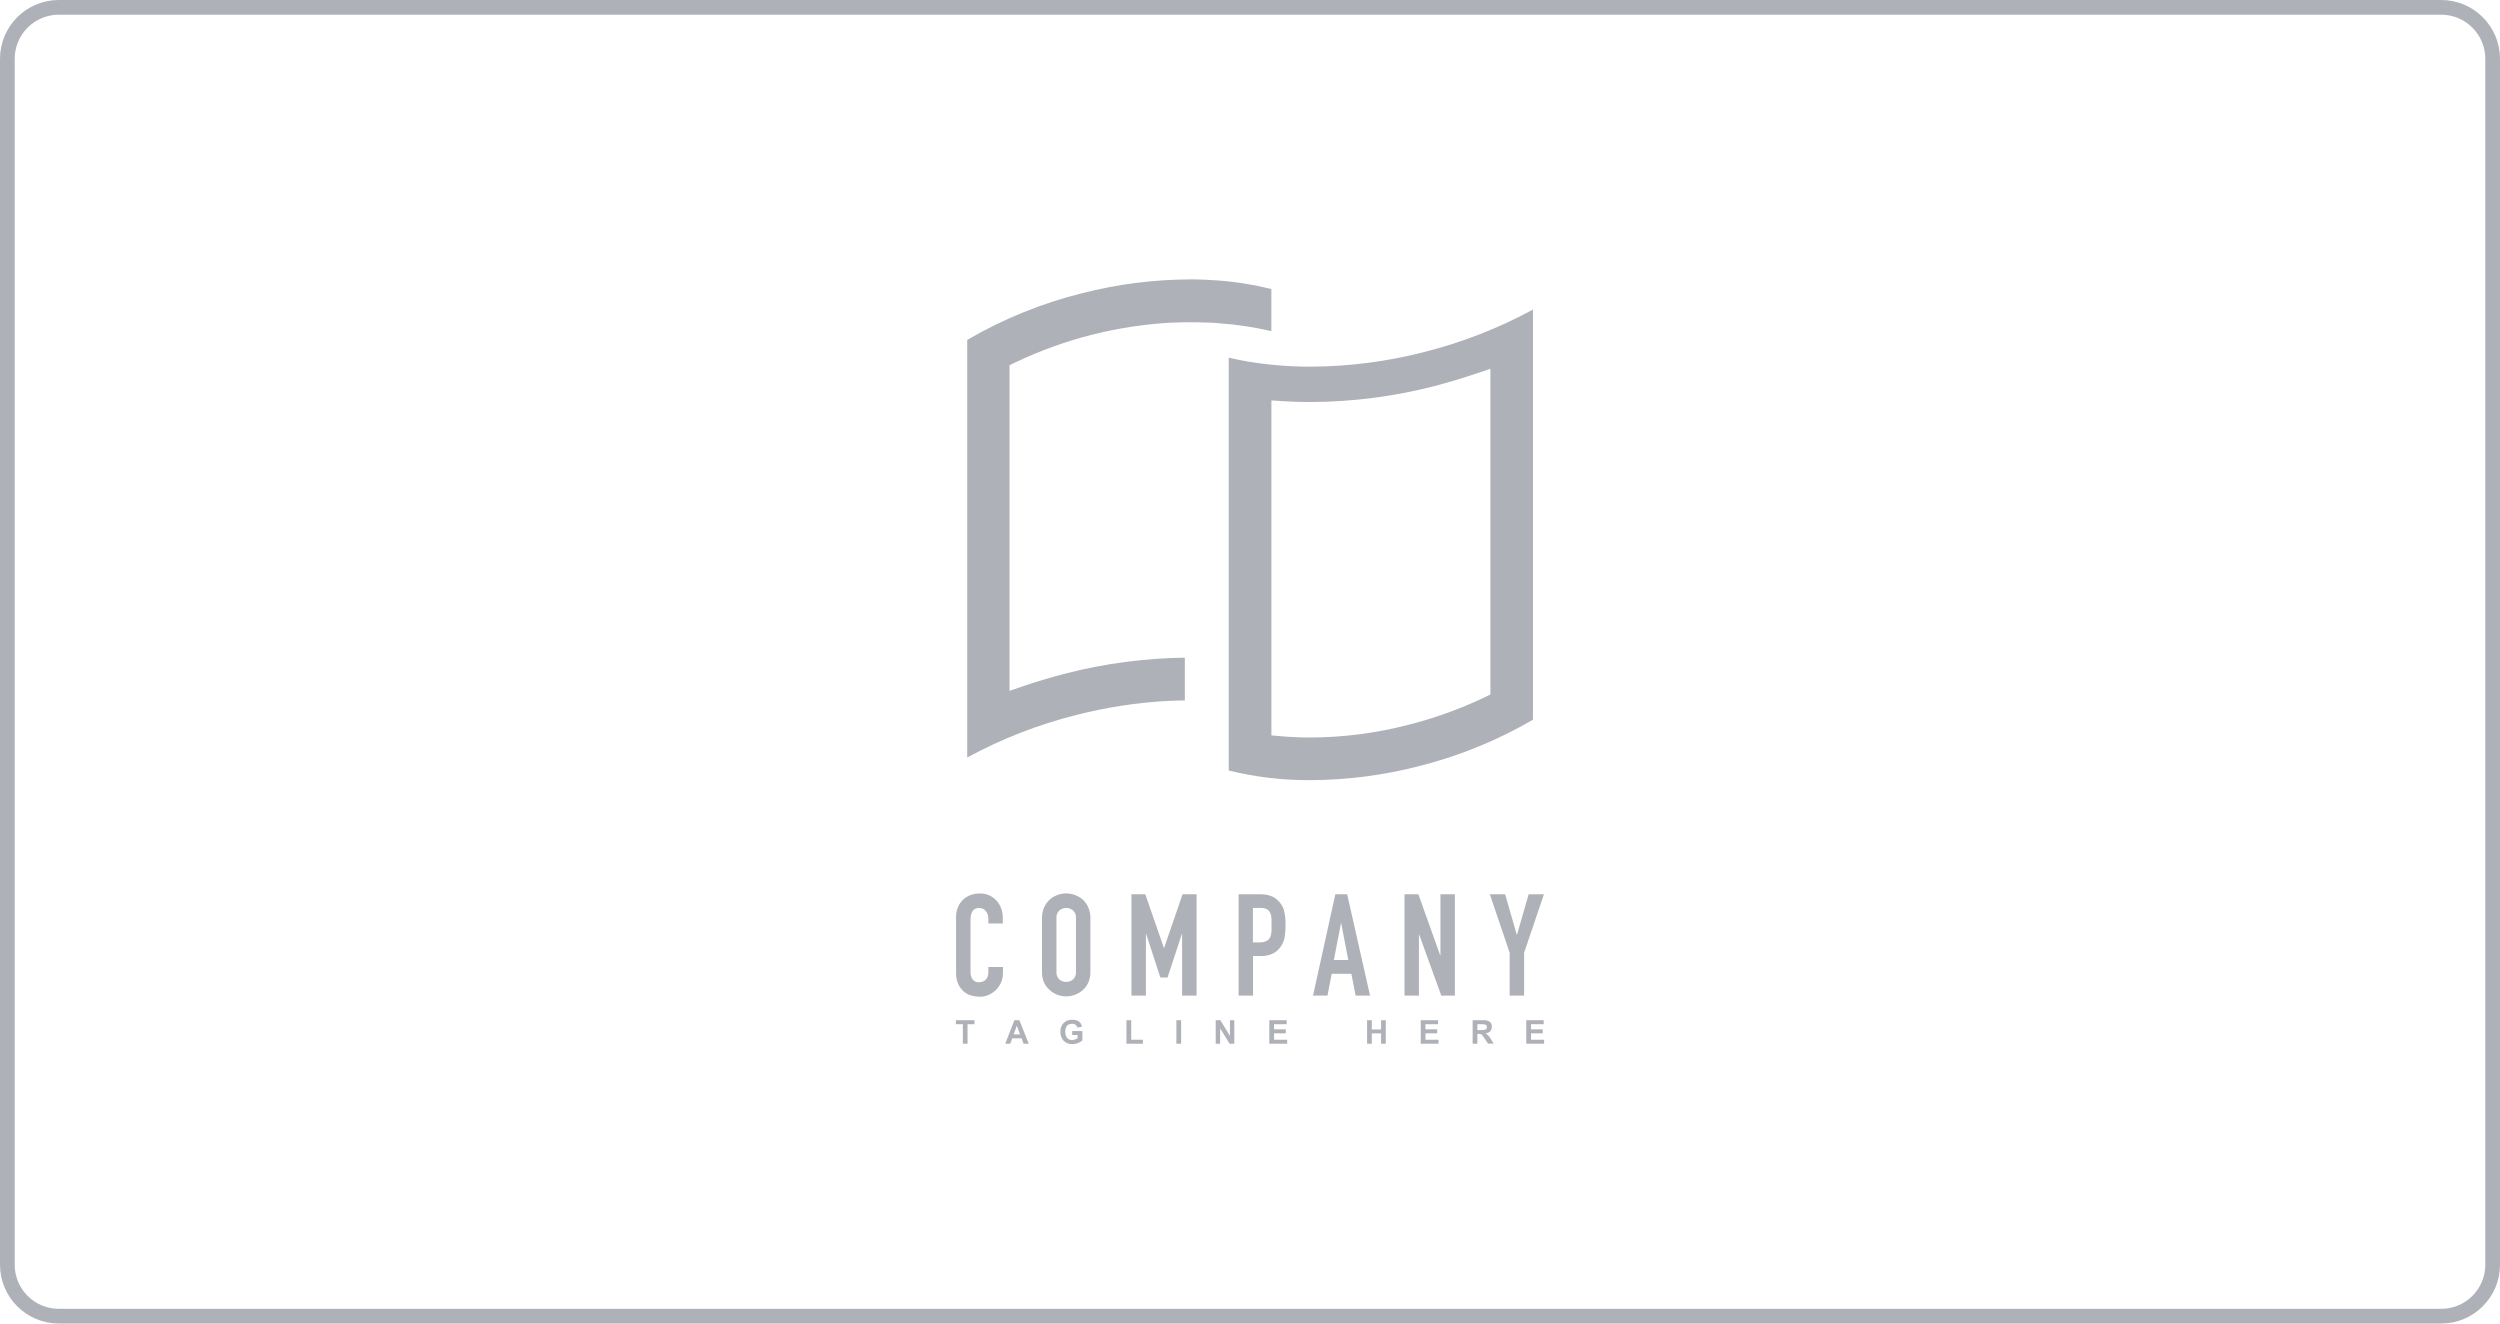
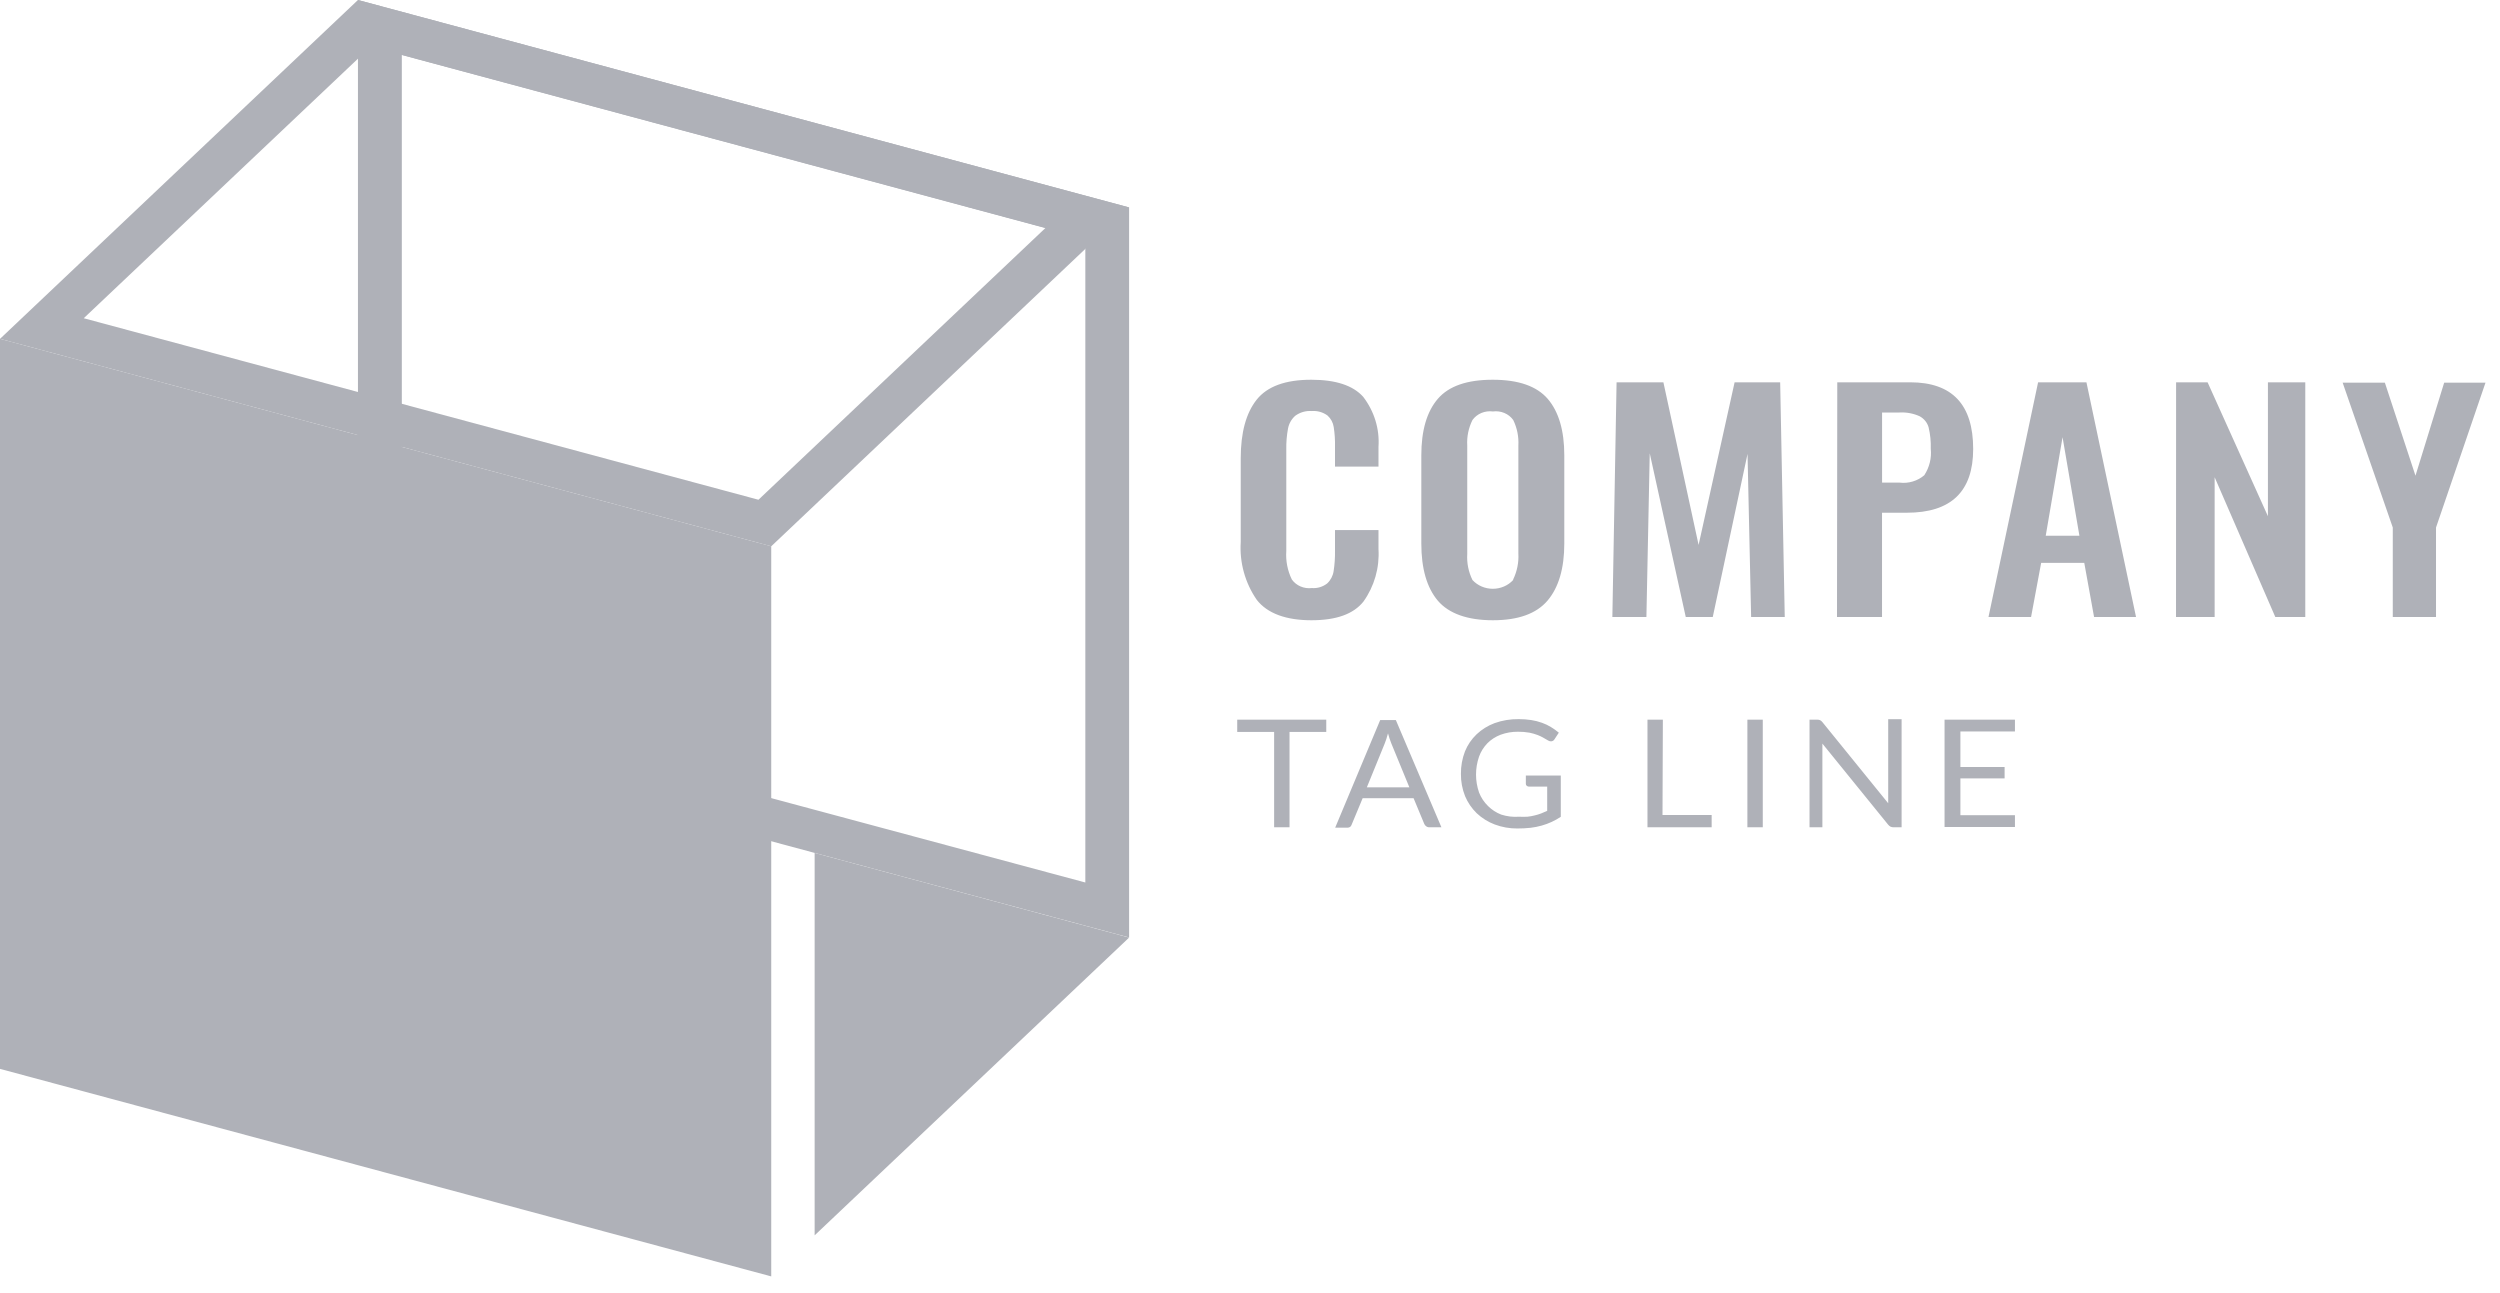
- <svg xmlns="http://www.w3.org/2000/svg" width="170" height="90" fill="none">
-   <rect x=".5" y=".5" width="169" height="89" rx="3.5" stroke="#AFB1B8" />
-   <path d="M81.977 21.934h.137c.253 0 .526.026.796.049 1.193.084 2.377.262 3.542.534v-2.863c-1.2-.301-2.422-.496-3.655-.583A29.224 29.224 0 0081.319 19h-.427c-2.475.01-4.94.327-7.337.946-2.73.68-5.35 1.747-7.783 3.166v28.397a31.633 31.633 0 017.42-2.892 32.36 32.36 0 016.227-.956h.084c.352-.018.703-.028 1.065-.03v-2.91a34.329 34.329 0 00-8.095 1.076c-.98.255-1.925.53-2.813.834l-1.012.344V24.833l.433-.208a28.276 28.276 0 0110.516-2.683.63.63 0 01.09 0c.403-.02.808-.03 1.205-.03h.455c.21.005.42.01.63.023z" fill="#AFB1B8" />
-   <path d="M89.11 24.933a25.925 25.925 0 01-4.234-.344 22.97 22.97 0 01-1.323-.267v28.072c1.82.45 3.69.67 5.565.656a29.943 29.943 0 007.337-.944 29.809 29.809 0 007.786-3.166V21.05a31.765 31.765 0 01-7.417 2.893c-2.52.648-5.111.98-7.713.99zm11.225.485l1.012-.34v22.148l-.432.209a27.779 27.779 0 01-5.174 1.859c-2.163.56-4.386.847-6.62.857-.668 0-1.33-.028-1.973-.084l-.693-.061V27.228l.807.054a28.38 28.38 0 001.854.056 34.263 34.263 0 008.406-1.078c.944-.25 1.882-.529 2.813-.842zM67.737 61.212a1.492 1.492 0 00-1.126-.455 1.672 1.672 0 00-.65.122 1.462 1.462 0 00-.832.842c-.08.2-.119.413-.116.628v3.794c-.01.267.042.533.149.778.09.195.219.368.38.509.151.127.329.22.52.27.185.051.376.078.567.078.211.002.42-.043.612-.132a1.599 1.599 0 00.96-1.465v-.424h-.992v.338a.883.883 0 01-.059.338.609.609 0 01-.144.214.697.697 0 01-.415.145.503.503 0 01-.465-.204.898.898 0 01-.132-.508v-3.538c-.006-.196.036-.39.122-.567a.507.507 0 01.485-.229.527.527 0 01.443.214.807.807 0 01.165.509v.328h.981v-.387a1.788 1.788 0 00-.121-.664 1.564 1.564 0 00-.332-.534zM73.629 61.17a1.765 1.765 0 00-1.128-.418c-.202 0-.403.037-.592.107A1.558 1.558 0 0071 61.7c-.1.231-.15.482-.145.735v3.638c-.006.256.043.51.145.746.09.195.22.369.384.508.152.14.33.25.524.32.19.07.39.106.592.107a1.714 1.714 0 001.128-.427c.158-.142.285-.315.374-.508.102-.235.151-.49.144-.746v-3.639a1.77 1.77 0 00-.144-.734 1.644 1.644 0 00-.374-.532zm-.463 4.904a.654.654 0 01-.197.527.726.726 0 01-.934 0 .652.652 0 01-.197-.527v-3.639a.656.656 0 01.197-.526.726.726 0 01.934 0 .651.651 0 01.197.526v3.64zM81.367 67.7v-6.89h-.953l-1.253 3.647h-.017l-1.263-3.646h-.943v6.888h.984v-4.19h.017l.964 2.962h.491l.972-2.962h.017v4.19h.984zM86.958 61.294c-.151-.17-.343-.3-.556-.377a2.184 2.184 0 00-.714-.107h-1.462v6.89h.981v-2.691h.506c.307.014.611-.051.886-.188a1.43 1.43 0 00.539-.527c.113-.183.19-.387.225-.6a4.9 4.9 0 00.053-.783c.01-.33-.023-.662-.096-.984a1.465 1.465 0 00-.362-.633zm-.506 2.1a.868.868 0 01-.091.359.552.552 0 01-.253.241 1.006 1.006 0 01-.463.087h-.448v-2.342h.506a.943.943 0 01.443.086.557.557 0 01.23.254c.054.121.083.252.086.384v.458c0 .16.01.326 0 .473h-.01zM91.608 60.81h-.805l-1.518 6.89h.982l.288-1.48h1.338l.289 1.48h.981l-1.555-6.89zm-.906 4.471l.483-2.497h.018l.48 2.497h-.981zM97.95 64.96h-.018l-1.483-4.15h-.943v6.89h.981v-4.143h.02l1.5 4.142h.924v-6.888h-.981v4.15zM103.948 60.81l-.79 2.74h-.02l-.789-2.74h-1.04l1.348 3.978v2.911h.982v-2.911l1.348-3.977h-1.039zM65 69.644h.473v1.328h.321v-1.328h.47v-.272H65v.272zM68.977 69.372l-.62 1.6h.341l.132-.364h.638l.136.364h.35l-.636-1.6h-.341zm-.05.967l.217-.593.217.593h-.435zM72.908 70.382h.37v.206a.613.613 0 01-.38.135.404.404 0 01-.34-.153.67.67 0 01-.118-.417c0-.356.154-.534.46-.534a.337.337 0 01.362.255l.316-.061c-.068-.313-.293-.47-.678-.47a.804.804 0 00-.559.205.78.78 0 00-.23.615.872.872 0 00.205.6.776.776 0 00.607.234.96.96 0 00.678-.254v-.63h-.693v.27zM76.923 69.372h-.324v1.6h1.12V70.7h-.796v-1.328zM80.317 69.372h-.323v1.6h.323v-1.6zM83.636 70.44l-.655-1.068h-.313v1.6h.3v-1.045l.643 1.045h.322v-1.6h-.297v1.069zM86.637 70.267h.797v-.272h-.797v-.35h.857v-.273h-1.181v1.6h1.214V70.7h-.89v-.433zM93.912 70.003h-.63v-.63h-.321v1.599h.321v-.7h.63v.7h.322v-1.6h-.322v.631zM96.93 70.267h.8v-.272h-.8v-.35h.86v-.273H96.61v1.6h1.212V70.7h-.89v-.433zM101.023 70.268c.279-.044.42-.191.42-.445a.38.38 0 00-.157-.356.901.901 0 00-.468-.094h-.678v1.599h.322v-.669h.063a.433.433 0 01.2.036c.047.029.086.069.114.117l.349.508h.384l-.195-.312a1.11 1.11 0 00-.354-.384zm-.324-.222h-.237v-.401h.253a.838.838 0 01.326.038.212.212 0 01.046.255.213.213 0 01-.061.07.915.915 0 01-.327.038zM104.11 70.267h.796v-.272h-.796v-.35h.86v-.273h-1.184v1.6H105V70.7h-.89v-.433z" fill="#AFB1B8" />
+ <svg xmlns="http://www.w3.org/2000/svg" width="89" height="46" fill="none">
+   <path d="M44.74 21.353a3.258 3.258 0 01-.57-2.057v-2.982c0-.915.19-1.61.567-2.085.378-.475 1.028-.712 1.949-.71.865 0 1.48.202 1.843.607.396.516.589 1.147.545 1.784v.7h-1.548v-.71a3.961 3.961 0 00-.045-.694.689.689 0 00-.221-.413.836.836 0 00-.561-.16.886.886 0 00-.59.17.81.81 0 00-.256.455c-.045.243-.065.49-.061.737v3.62a2 2 0 00.198 1.016.735.735 0 00.31.247.78.78 0 00.399.057.788.788 0 00.548-.164.747.747 0 00.23-.44c.037-.24.053-.483.049-.725v-.735h1.548v.67a2.914 2.914 0 01-.536 1.876c-.355.443-.961.664-1.852.664-.891 0-1.564-.236-1.946-.728zM51.186 21.384c-.391-.465-.587-1.141-.587-2.036V16.21c0-.886.196-1.556.587-2.011.39-.455 1.044-.682 1.961-.68.91 0 1.56.227 1.952.68.39.455.59 1.125.59 2.011v3.138c0 .886-.2 1.565-.596 2.033-.398.467-1.045.7-1.946.7-.9 0-1.567-.236-1.961-.697zm2.682-.753c.14-.29.204-.61.186-.928v-3.841a1.843 1.843 0 00-.183-.91.738.738 0 00-.316-.25.785.785 0 00-.408-.054.794.794 0 00-.41.054.749.749 0 00-.317.25c-.141.283-.205.596-.186.91v3.859c-.02.32.044.638.186.928a.96.96 0 00.326.23 1.009 1.009 0 00.796 0 .96.96 0 00.326-.23v-.018zM57.55 13.61h1.667l1.253 5.79 1.282-5.79h1.622l.163 8.356H62.34l-.128-5.807-1.238 5.807h-.961l-1.282-5.828-.119 5.828H57.4l.15-8.355zM65.406 13.61h2.596c1.495 0 2.243.791 2.243 2.373 0 1.515-.787 2.271-2.362 2.27H67v3.713h-1.603l.01-8.355zm2.218 3.571c.158.02.319.006.47-.04.153-.045.293-.122.411-.223.184-.283.265-.614.23-.944a2.854 2.854 0 00-.076-.758.63.63 0 00-.118-.23.67.67 0 00-.203-.168 1.528 1.528 0 00-.714-.133h-.622v2.496h.622zM72.556 13.61h1.721l1.766 8.356h-1.494l-.349-1.927h-1.535l-.359 1.927H70.79l1.766-8.355zm1.471 5.462l-.6-3.508-.599 3.508h1.2zM77.47 13.61h1.12l2.148 4.767V13.61h1.33v8.355h-1.067l-2.16-4.976v4.976h-1.375l.003-8.355zM85.183 18.78l-1.785-5.158h1.503l1.09 3.313 1.022-3.313h1.471l-1.762 5.158v3.186h-1.539V18.78zM47.215 25.619v.437h-1.308v3.395h-.548v-3.395h-1.314v-.437h3.17zM51.314 29.451h-.423a.176.176 0 01-.119-.036.196.196 0 01-.07-.088l-.378-.91H48.51l-.379.91a.257.257 0 01-.057.103.183.183 0 01-.119.036h-.423l1.603-3.832h.557l1.622 3.817zm-2.654-1.423h1.513l-.641-1.56a2.964 2.964 0 01-.119-.36l-.06.203-.058.16-.635 1.557zM54.077 29.075c.1.005.2.005.3 0 .087-.009.173-.024.257-.046a1.82 1.82 0 00.23-.07c.071-.027.142-.06.216-.093v-.862h-.641a.12.12 0 01-.087-.03.084.084 0 01-.032-.07v-.295h1.244v1.469a2.355 2.355 0 01-.677.312 2.653 2.653 0 01-.4.08 4.455 4.455 0 01-.468.024 2.252 2.252 0 01-.808-.143 1.935 1.935 0 01-.64-.4 1.849 1.849 0 01-.414-.607 2.074 2.074 0 01-.148-.795 2.155 2.155 0 01.145-.802c.092-.227.232-.433.413-.606.183-.173.401-.308.641-.398.274-.098.566-.146.859-.142.15 0 .298.01.445.033.13.02.258.052.382.097.112.04.22.09.32.152.099.06.192.127.28.2l-.155.237a.14.14 0 01-.052.052.15.15 0 01-.073.02.196.196 0 01-.1-.03 1.906 1.906 0 01-.156-.09 1.369 1.369 0 00-.215-.104 1.869 1.869 0 00-.295-.085 2.256 2.256 0 00-.407-.033 1.743 1.743 0 00-.618.106c-.179.068-.34.171-.471.303-.133.138-.235.3-.298.477a1.953 1.953 0 000 1.277c.07.18.179.345.32.482.132.132.291.235.468.304.204.066.42.092.635.076zM59.185 29.014h1.75v.437H58.65v-3.832h.548l-.013 3.395zM62.755 29.45h-.548V25.62h.548v3.832zM64.794 25.637a.27.27 0 01.083.07l2.343 2.889a.972.972 0 010-.137v-2.855h.477v3.847h-.275a.24.24 0 01-.119-.021.314.314 0 01-.086-.073l-2.34-2.885v2.979h-.458V25.62h.285c.031 0 .062.006.09.018zM71.732 25.619v.422H69.79v1.265h1.574v.406H69.79v1.308h1.942v.422h-2.506v-3.823h2.506zM14.303 1.954l24.335 6.541v22.922L14.305 24.88V1.954zM12.743 0v25.992l27.453 7.382V7.384L12.743 0z" fill="#AFB1B8" />
+   <path d="M27.456 45.44L0 38.052v-25.99l27.456 7.385V45.44z" fill="#AFB1B8" />
+   <path d="M13.198 1.66l24.017 6.459-10.214 9.672-24.02-6.462 10.217-9.67zM12.743 0L0 12.063l27.456 7.385 12.74-12.063L12.743 0zM29.001 43.978l11.195-10.6-11.195-3.013v13.613z" fill="#AFB1B8" />
</svg>
